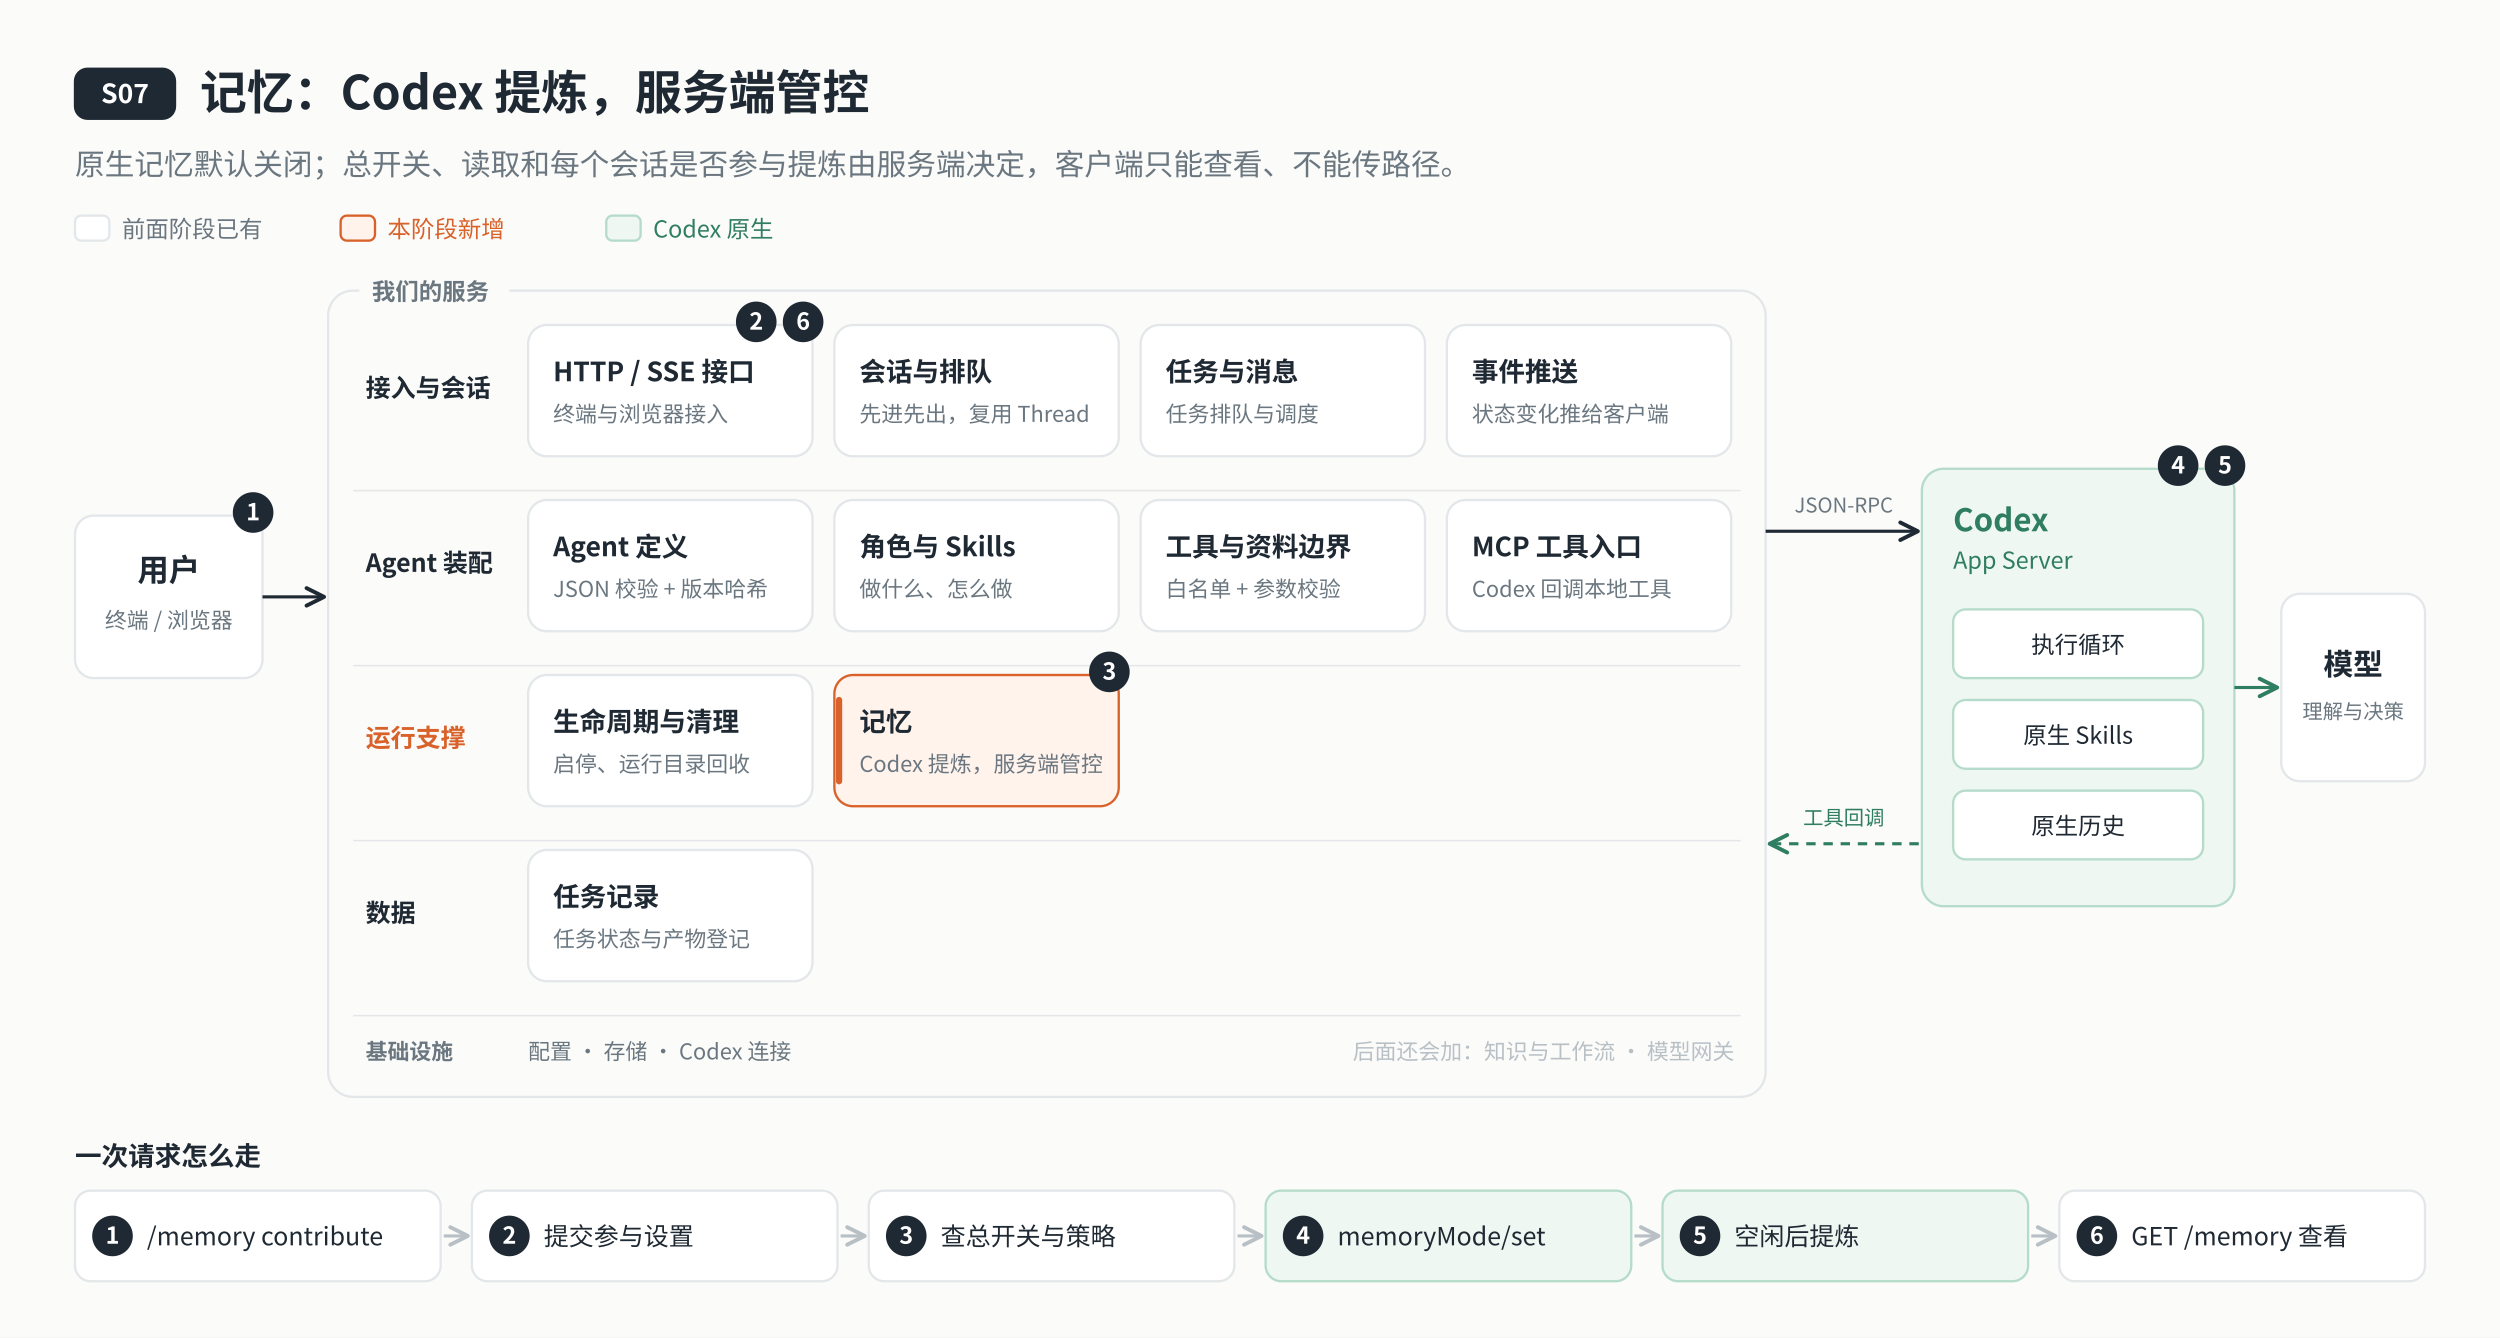
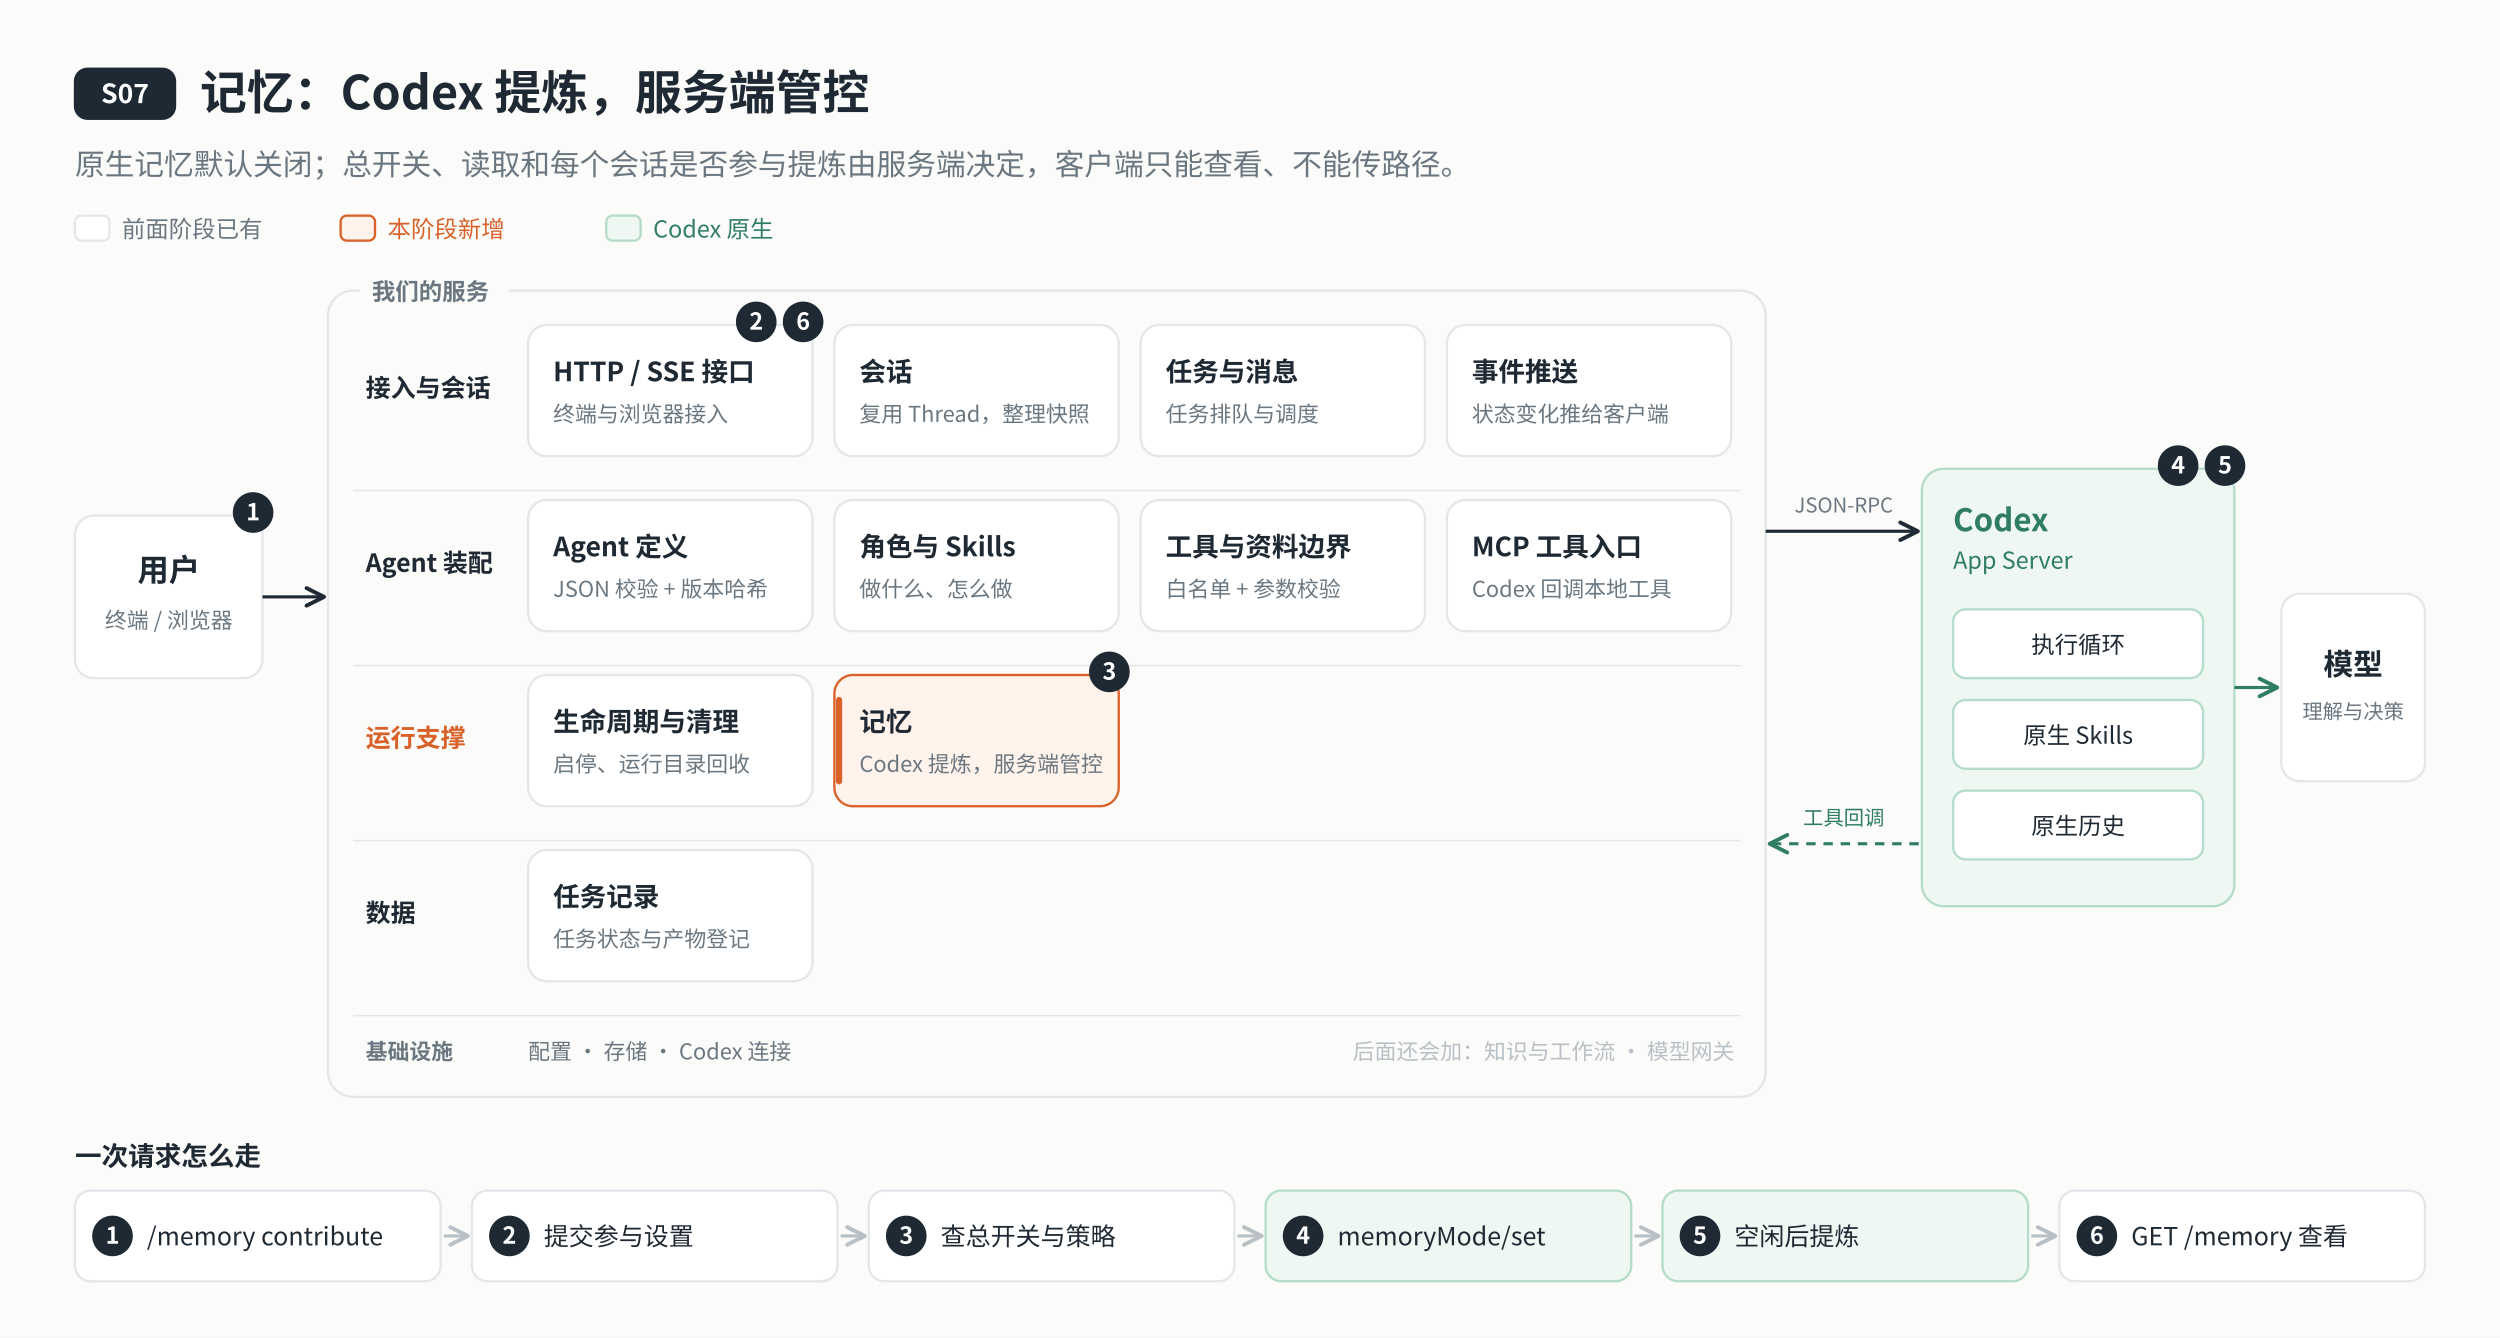
<svg xmlns="http://www.w3.org/2000/svg" width="1600" height="856" viewBox="0 0 1600 856" role="img" aria-labelledby="title desc">
  <defs>
    <marker id="mB8C0C6" viewBox="0 0 10 10" refX="8" refY="5" markerWidth="7" markerHeight="7" orient="auto-start-reverse">
      <path d="M1 1 L9 5 L1 9" fill="none" stroke="#B8C0C6" stroke-width="1.8" stroke-linecap="round" stroke-linejoin="round" />
    </marker>
    <marker id="m1F2933" viewBox="0 0 10 10" refX="8" refY="5" markerWidth="7" markerHeight="7" orient="auto-start-reverse">
      <path d="M1 1 L9 5 L1 9" fill="none" stroke="#1F2933" stroke-width="1.8" stroke-linecap="round" stroke-linejoin="round" />
    </marker>
    <marker id="m2F7D62" viewBox="0 0 10 10" refX="8" refY="5" markerWidth="7" markerHeight="7" orient="auto-start-reverse">
      <path d="M1 1 L9 5 L1 9" fill="none" stroke="#2F7D62" stroke-width="1.8" stroke-linecap="round" stroke-linejoin="round" />
    </marker>
  </defs>
  <g font-family="PingFang SC, Microsoft YaHei, Noto Sans CJK SC, sans-serif">
    <rect x="0" y="0" width="1600" height="856" fill="#FBFBF9" />
    <rect x="48" y="44" width="64" height="32" rx="8" fill="#1F2933" stroke="#1F2933" stroke-width="1.5" />
    <text x="80" y="66" font-size="17" fill="#fff" font-weight="700" text-anchor="middle">S07</text>
    <text x="128" y="70" font-size="30" fill="#1F2933" font-weight="700" text-anchor="start">记忆：Codex 提炼，服务端管控</text>
    <text x="48" y="112" font-size="19" fill="#6B7780" font-weight="400" text-anchor="start">原生记忆默认关闭；总开关、读取和每个会话是否参与提炼由服务端决定，客户端只能查看、不能传路径。</text>
    <rect x="48" y="138" width="22" height="16" rx="4" fill="#FFFFFF" stroke="#E3E7EA" stroke-width="1.5" />
    <text x="78" y="152" font-size="15" fill="#6B7780" font-weight="400" text-anchor="start">前面阶段已有</text>
    <rect x="218" y="138" width="22" height="16" rx="4" fill="#FFF3EC" stroke="#D9622B" stroke-width="1.5" />
    <text x="248" y="152" font-size="15" fill="#D9622B" font-weight="400" text-anchor="start">本阶段新增</text>
    <rect x="388" y="138" width="22" height="16" rx="4" fill="#EEF7F2" stroke="#B5DCCB" stroke-width="1.5" />
    <text x="418" y="152" font-size="15" fill="#2F7D62" font-weight="400" text-anchor="start">Codex 原生</text>
    <rect x="48" y="330" width="120" height="104" rx="12" fill="#FFFFFF" stroke="#E3E7EA" stroke-width="1.5" />
    <text x="108" y="372" font-size="20" fill="#1F2933" font-weight="600" text-anchor="middle">用户</text>
    <text x="108" y="402" font-size="14" fill="#6B7780" font-weight="400" text-anchor="middle">终端 / 浏览器</text>
    <rect x="210" y="186" width="920" height="516" rx="16" fill="none" stroke="#E3E7EA" stroke-width="1.5" />
    <rect x="230" y="175" width="96" height="22" fill="#FBFBF9" />
    <text x="238" y="192" font-size="15" fill="#6B7780" font-weight="600" text-anchor="start">我们的服务</text>
    <text x="234" y="254" font-size="16" fill="#1F2933" font-weight="600" text-anchor="start">接入与会话</text>
    <rect x="338" y="208" width="182" height="84" rx="12" fill="#FFFFFF" stroke="#E3E7EA" stroke-width="1.5" />
    <text x="354" y="244" font-size="17" fill="#1F2933" font-weight="600" text-anchor="start">HTTP / SSE 接口</text>
    <text x="354" y="270" font-size="14" fill="#6B7780" font-weight="400" text-anchor="start">终端与浏览器接入</text>
    <rect x="534" y="208" width="182" height="84" rx="12" fill="#FFFFFF" stroke="#E3E7EA" stroke-width="1.5" />
-     <text x="550" y="244" font-size="17" fill="#1F2933" font-weight="600" text-anchor="start">会话与排队</text>
-     <text x="550" y="270" font-size="14" fill="#6B7780" font-weight="400" text-anchor="start">先进先出，复用 Thread</text>
+     <text x="550" y="244" font-size="17" fill="#1F2933" font-weight="600" text-anchor="start">会话</text>
+     <text x="550" y="270" font-size="14" fill="#6B7780" font-weight="400" text-anchor="start">复用 Thread，整理快照</text>
    <rect x="730" y="208" width="182" height="84" rx="12" fill="#FFFFFF" stroke="#E3E7EA" stroke-width="1.5" />
    <text x="746" y="244" font-size="17" fill="#1F2933" font-weight="600" text-anchor="start">任务与消息</text>
    <text x="746" y="270" font-size="14" fill="#6B7780" font-weight="400" text-anchor="start">任务排队与调度</text>
    <rect x="926" y="208" width="182" height="84" rx="12" fill="#FFFFFF" stroke="#E3E7EA" stroke-width="1.5" />
    <text x="942" y="244" font-size="17" fill="#1F2933" font-weight="600" text-anchor="start">事件推送</text>
    <text x="942" y="270" font-size="14" fill="#6B7780" font-weight="400" text-anchor="start">状态变化推给客户端</text>
    <text x="234" y="366" font-size="16" fill="#1F2933" font-weight="600" text-anchor="start">Agent 装配</text>
    <line x1="226" y1="314" x2="1114" y2="314" stroke="#E3E7EA" stroke-width="1" />
    <rect x="338" y="320" width="182" height="84" rx="12" fill="#FFFFFF" stroke="#E3E7EA" stroke-width="1.5" />
    <text x="354" y="356" font-size="17" fill="#1F2933" font-weight="600" text-anchor="start">Agent 定义</text>
    <text x="354" y="382" font-size="14" fill="#6B7780" font-weight="400" text-anchor="start">JSON 校验 + 版本哈希</text>
    <rect x="534" y="320" width="182" height="84" rx="12" fill="#FFFFFF" stroke="#E3E7EA" stroke-width="1.5" />
    <text x="550" y="356" font-size="17" fill="#1F2933" font-weight="600" text-anchor="start">角色与 Skills</text>
    <text x="550" y="382" font-size="14" fill="#6B7780" font-weight="400" text-anchor="start">做什么、怎么做</text>
    <rect x="730" y="320" width="182" height="84" rx="12" fill="#FFFFFF" stroke="#E3E7EA" stroke-width="1.5" />
    <text x="746" y="356" font-size="17" fill="#1F2933" font-weight="600" text-anchor="start">工具与资料边界</text>
    <text x="746" y="382" font-size="14" fill="#6B7780" font-weight="400" text-anchor="start">白名单 + 参数校验</text>
    <rect x="926" y="320" width="182" height="84" rx="12" fill="#FFFFFF" stroke="#E3E7EA" stroke-width="1.5" />
    <text x="942" y="356" font-size="17" fill="#1F2933" font-weight="600" text-anchor="start">MCP 工具入口</text>
    <text x="942" y="382" font-size="14" fill="#6B7780" font-weight="400" text-anchor="start">Codex 回调本地工具</text>
    <text x="234" y="478" font-size="16" fill="#D9622B" font-weight="600" text-anchor="start">运行支撑</text>
    <line x1="226" y1="426" x2="1114" y2="426" stroke="#E3E7EA" stroke-width="1" />
    <rect x="338" y="432" width="182" height="84" rx="12" fill="#FFFFFF" stroke="#E3E7EA" stroke-width="1.5" />
    <text x="354" y="468" font-size="17" fill="#1F2933" font-weight="600" text-anchor="start">生命周期与清理</text>
    <text x="354" y="494" font-size="14" fill="#6B7780" font-weight="400" text-anchor="start">启停、运行目录回收</text>
    <rect x="534" y="432" width="182" height="84" rx="12" fill="#FFF3EC" stroke="#D9622B" stroke-width="1.5" />
    <rect x="535" y="446" width="4" height="56" rx="2" fill="#D9622B" />
    <text x="550" y="468" font-size="17" fill="#1F2933" font-weight="600" text-anchor="start">记忆</text>
    <text x="550" y="494" font-size="14" fill="#6B7780" font-weight="400" text-anchor="start">Codex 提炼，服务端管控</text>
    <text x="234" y="590" font-size="16" fill="#1F2933" font-weight="600" text-anchor="start">数据</text>
    <line x1="226" y1="538" x2="1114" y2="538" stroke="#E3E7EA" stroke-width="1" />
    <rect x="338" y="544" width="182" height="84" rx="12" fill="#FFFFFF" stroke="#E3E7EA" stroke-width="1.5" />
    <text x="354" y="580" font-size="17" fill="#1F2933" font-weight="600" text-anchor="start">任务记录</text>
    <text x="354" y="606" font-size="14" fill="#6B7780" font-weight="400" text-anchor="start">任务状态与产物登记</text>
    <line x1="226" y1="650" x2="1114" y2="650" stroke="#E3E7EA" stroke-width="1" />
    <text x="234" y="678" font-size="14" fill="#6B7780" font-weight="600" text-anchor="start">基础设施</text>
    <text x="338" y="678" font-size="14" fill="#6B7780" font-weight="400" text-anchor="start">配置 · 存储 · Codex 连接</text>
    <text x="1110" y="678" font-size="14" fill="#B8C0C6" font-weight="400" text-anchor="end">后面还会加：知识与工作流 · 模型网关</text>
    <rect x="1230" y="300" width="200" height="280" rx="14" fill="#EEF7F2" stroke="#B5DCCB" stroke-width="1.5" />
    <text x="1250" y="340" font-size="20" fill="#2F7D62" font-weight="700" text-anchor="start">Codex</text>
    <text x="1250" y="364" font-size="15" fill="#2F7D62" font-weight="400" text-anchor="start">App Server</text>
    <rect x="1250" y="390" width="160" height="44" rx="8" fill="#FFFFFF" stroke="#B5DCCB" stroke-width="1.5" />
    <text x="1330" y="418" font-size="15" fill="#1F2933" font-weight="500" text-anchor="middle">执行循环</text>
    <rect x="1250" y="448" width="160" height="44" rx="8" fill="#FFFFFF" stroke="#B5DCCB" stroke-width="1.5" />
    <text x="1330" y="476" font-size="15" fill="#1F2933" font-weight="500" text-anchor="middle">原生 Skills</text>
    <rect x="1250" y="506" width="160" height="44" rx="8" fill="#FFFFFF" stroke="#B5DCCB" stroke-width="1.5" />
    <text x="1330" y="534" font-size="15" fill="#1F2933" font-weight="500" text-anchor="middle">原生历史</text>
    <rect x="1460" y="380" width="92" height="120" rx="12" fill="#FFFFFF" stroke="#E3E7EA" stroke-width="1.5" />
    <text x="1506" y="432" font-size="19" fill="#1F2933" font-weight="600" text-anchor="middle">模型</text>
    <text x="1506" y="460" font-size="13" fill="#6B7780" font-weight="400" text-anchor="middle">理解与决策</text>
    <path d="M168,382 L206,382" fill="none" stroke="#1F2933" stroke-width="2" marker-end="url(#m1F2933)" />
    <path d="M1130,340 L1226,340" fill="none" stroke="#1F2933" stroke-width="2" marker-end="url(#m1F2933)" />
    <text x="1180" y="328" font-size="13" fill="#6B7780" font-weight="500" text-anchor="middle">JSON-RPC</text>
    <path d="M1228,540 L1134,540" fill="none" stroke="#2F7D62" stroke-width="2" stroke-dasharray="6 5" marker-end="url(#m2F7D62)" />
    <text x="1180" y="528" font-size="13" fill="#2F7D62" font-weight="500" text-anchor="middle">工具回调</text>
    <path d="M1430,440 L1456,440" fill="none" stroke="#2F7D62" stroke-width="2" marker-end="url(#m2F7D62)" />
    <circle cx="162" cy="328" r="13" fill="#1F2933" />
    <text x="162" y="333" font-size="15" fill="#fff" font-weight="700" text-anchor="middle">1</text>
    <circle cx="484" cy="206" r="13" fill="#1F2933" />
    <text x="484" y="211" font-size="15" fill="#fff" font-weight="700" text-anchor="middle">2</text>
    <circle cx="514" cy="206" r="13" fill="#1F2933" />
    <text x="514" y="211" font-size="15" fill="#fff" font-weight="700" text-anchor="middle">6</text>
    <circle cx="710" cy="430" r="13" fill="#1F2933" />
    <text x="710" y="435" font-size="15" fill="#fff" font-weight="700" text-anchor="middle">3</text>
    <circle cx="1394" cy="298" r="13" fill="#1F2933" />
    <text x="1394" y="303" font-size="15" fill="#fff" font-weight="700" text-anchor="middle">4</text>
    <circle cx="1424" cy="298" r="13" fill="#1F2933" />
    <text x="1424" y="303" font-size="15" fill="#fff" font-weight="700" text-anchor="middle">5</text>
    <text x="48" y="746" font-size="17" fill="#1F2933" font-weight="700" text-anchor="start">一次请求怎么走</text>
    <rect x="48" y="762" width="234" height="58" rx="10" fill="#FFFFFF" stroke="#E3E7EA" stroke-width="1.5" />
    <circle cx="72" cy="791" r="13" fill="#1F2933" />
    <text x="72" y="796" font-size="15" fill="#fff" font-weight="700" text-anchor="middle">1</text>
    <text x="94" y="797" font-size="16" fill="#1F2933" font-weight="500" text-anchor="start">/memory contribute</text>
    <path d="M284,791 L298,791" fill="none" stroke="#B8C0C6" stroke-width="2" marker-end="url(#mB8C0C6)" />
    <rect x="302" y="762" width="234" height="58" rx="10" fill="#FFFFFF" stroke="#E3E7EA" stroke-width="1.5" />
    <circle cx="326" cy="791" r="13" fill="#1F2933" />
    <text x="326" y="796" font-size="15" fill="#fff" font-weight="700" text-anchor="middle">2</text>
    <text x="348" y="797" font-size="16" fill="#1F2933" font-weight="500" text-anchor="start">提交参与设置</text>
    <path d="M538,791 L552,791" fill="none" stroke="#B8C0C6" stroke-width="2" marker-end="url(#mB8C0C6)" />
    <rect x="556" y="762" width="234" height="58" rx="10" fill="#FFFFFF" stroke="#E3E7EA" stroke-width="1.5" />
    <circle cx="580" cy="791" r="13" fill="#1F2933" />
    <text x="580" y="796" font-size="15" fill="#fff" font-weight="700" text-anchor="middle">3</text>
    <text x="602" y="797" font-size="16" fill="#1F2933" font-weight="500" text-anchor="start">查总开关与策略</text>
    <path d="M792,791 L806,791" fill="none" stroke="#B8C0C6" stroke-width="2" marker-end="url(#mB8C0C6)" />
    <rect x="810" y="762" width="234" height="58" rx="10" fill="#EEF7F2" stroke="#B5DCCB" stroke-width="1.5" />
    <circle cx="834" cy="791" r="13" fill="#1F2933" />
    <text x="834" y="796" font-size="15" fill="#fff" font-weight="700" text-anchor="middle">4</text>
    <text x="856" y="797" font-size="16" fill="#1F2933" font-weight="500" text-anchor="start">memoryMode/set</text>
    <path d="M1046,791 L1060,791" fill="none" stroke="#B8C0C6" stroke-width="2" marker-end="url(#mB8C0C6)" />
    <rect x="1064" y="762" width="234" height="58" rx="10" fill="#EEF7F2" stroke="#B5DCCB" stroke-width="1.5" />
    <circle cx="1088" cy="791" r="13" fill="#1F2933" />
    <text x="1088" y="796" font-size="15" fill="#fff" font-weight="700" text-anchor="middle">5</text>
    <text x="1110" y="797" font-size="16" fill="#1F2933" font-weight="500" text-anchor="start">空闲后提炼</text>
    <path d="M1300,791 L1314,791" fill="none" stroke="#B8C0C6" stroke-width="2" marker-end="url(#mB8C0C6)" />
    <rect x="1318" y="762" width="234" height="58" rx="10" fill="#FFFFFF" stroke="#E3E7EA" stroke-width="1.5" />
    <circle cx="1342" cy="791" r="13" fill="#1F2933" />
    <text x="1342" y="796" font-size="15" fill="#fff" font-weight="700" text-anchor="middle">6</text>
    <text x="1364" y="797" font-size="16" fill="#1F2933" font-weight="500" text-anchor="start">GET /memory 查看</text>
  </g>
</svg>
